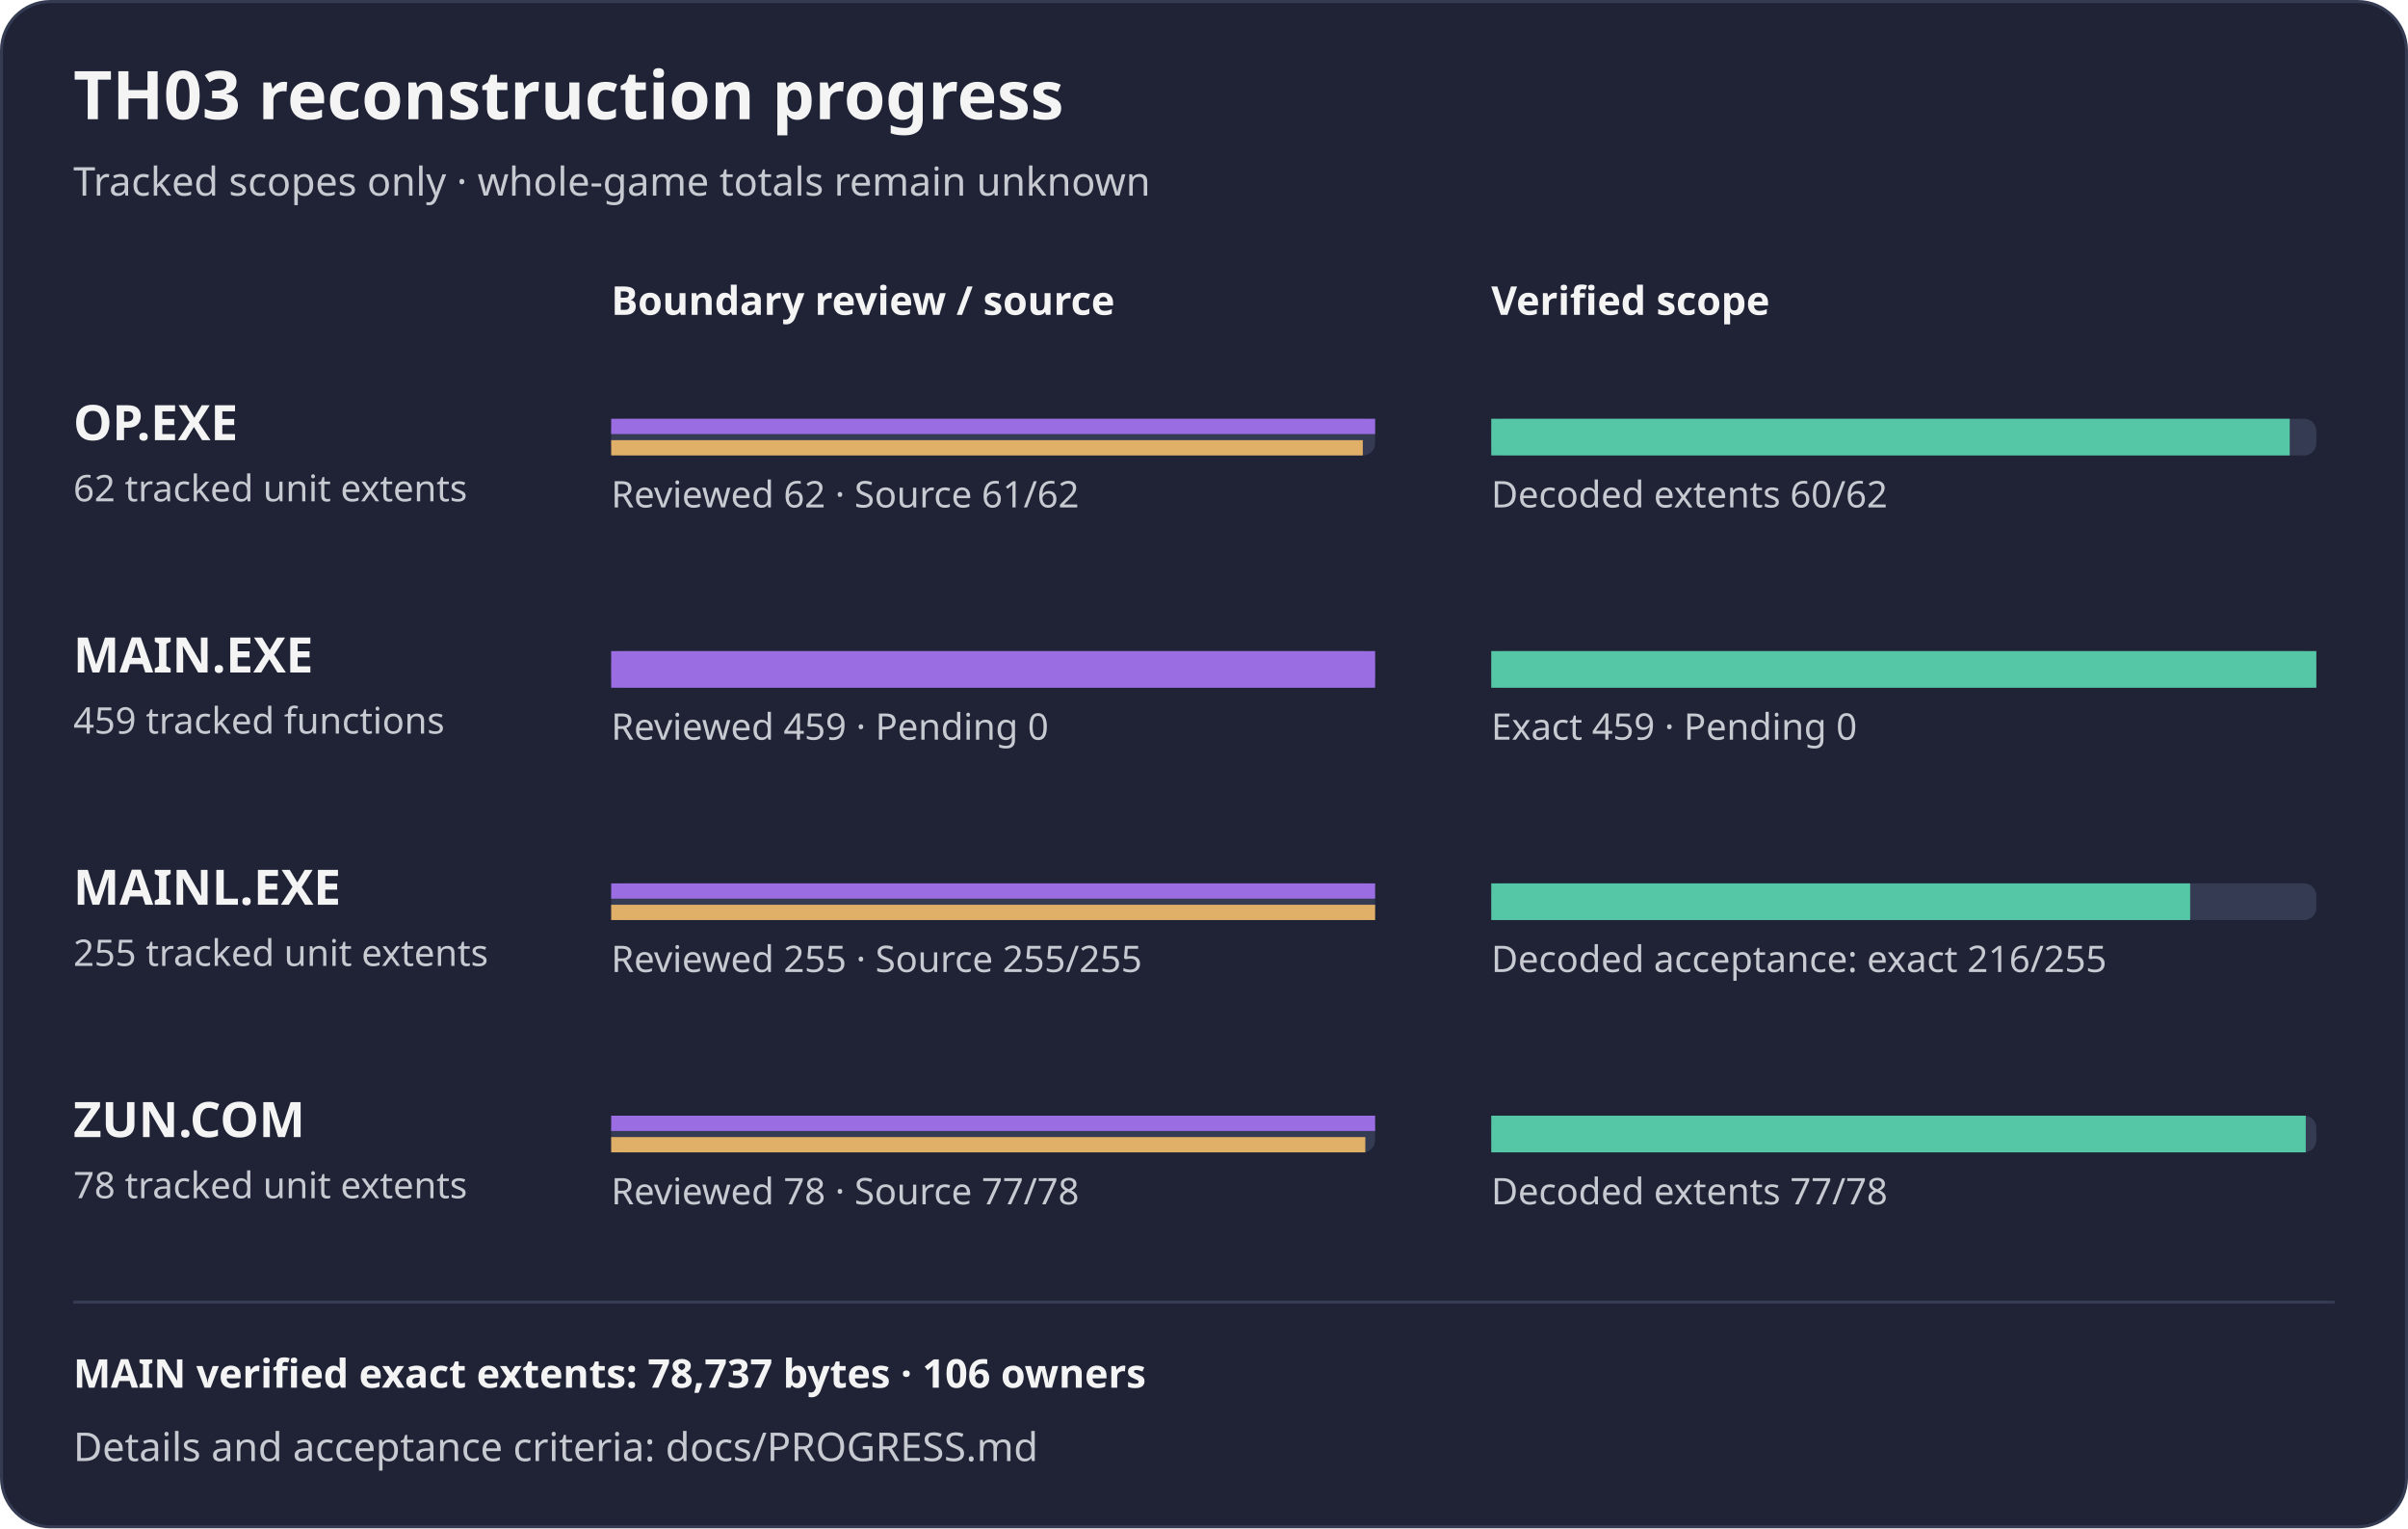
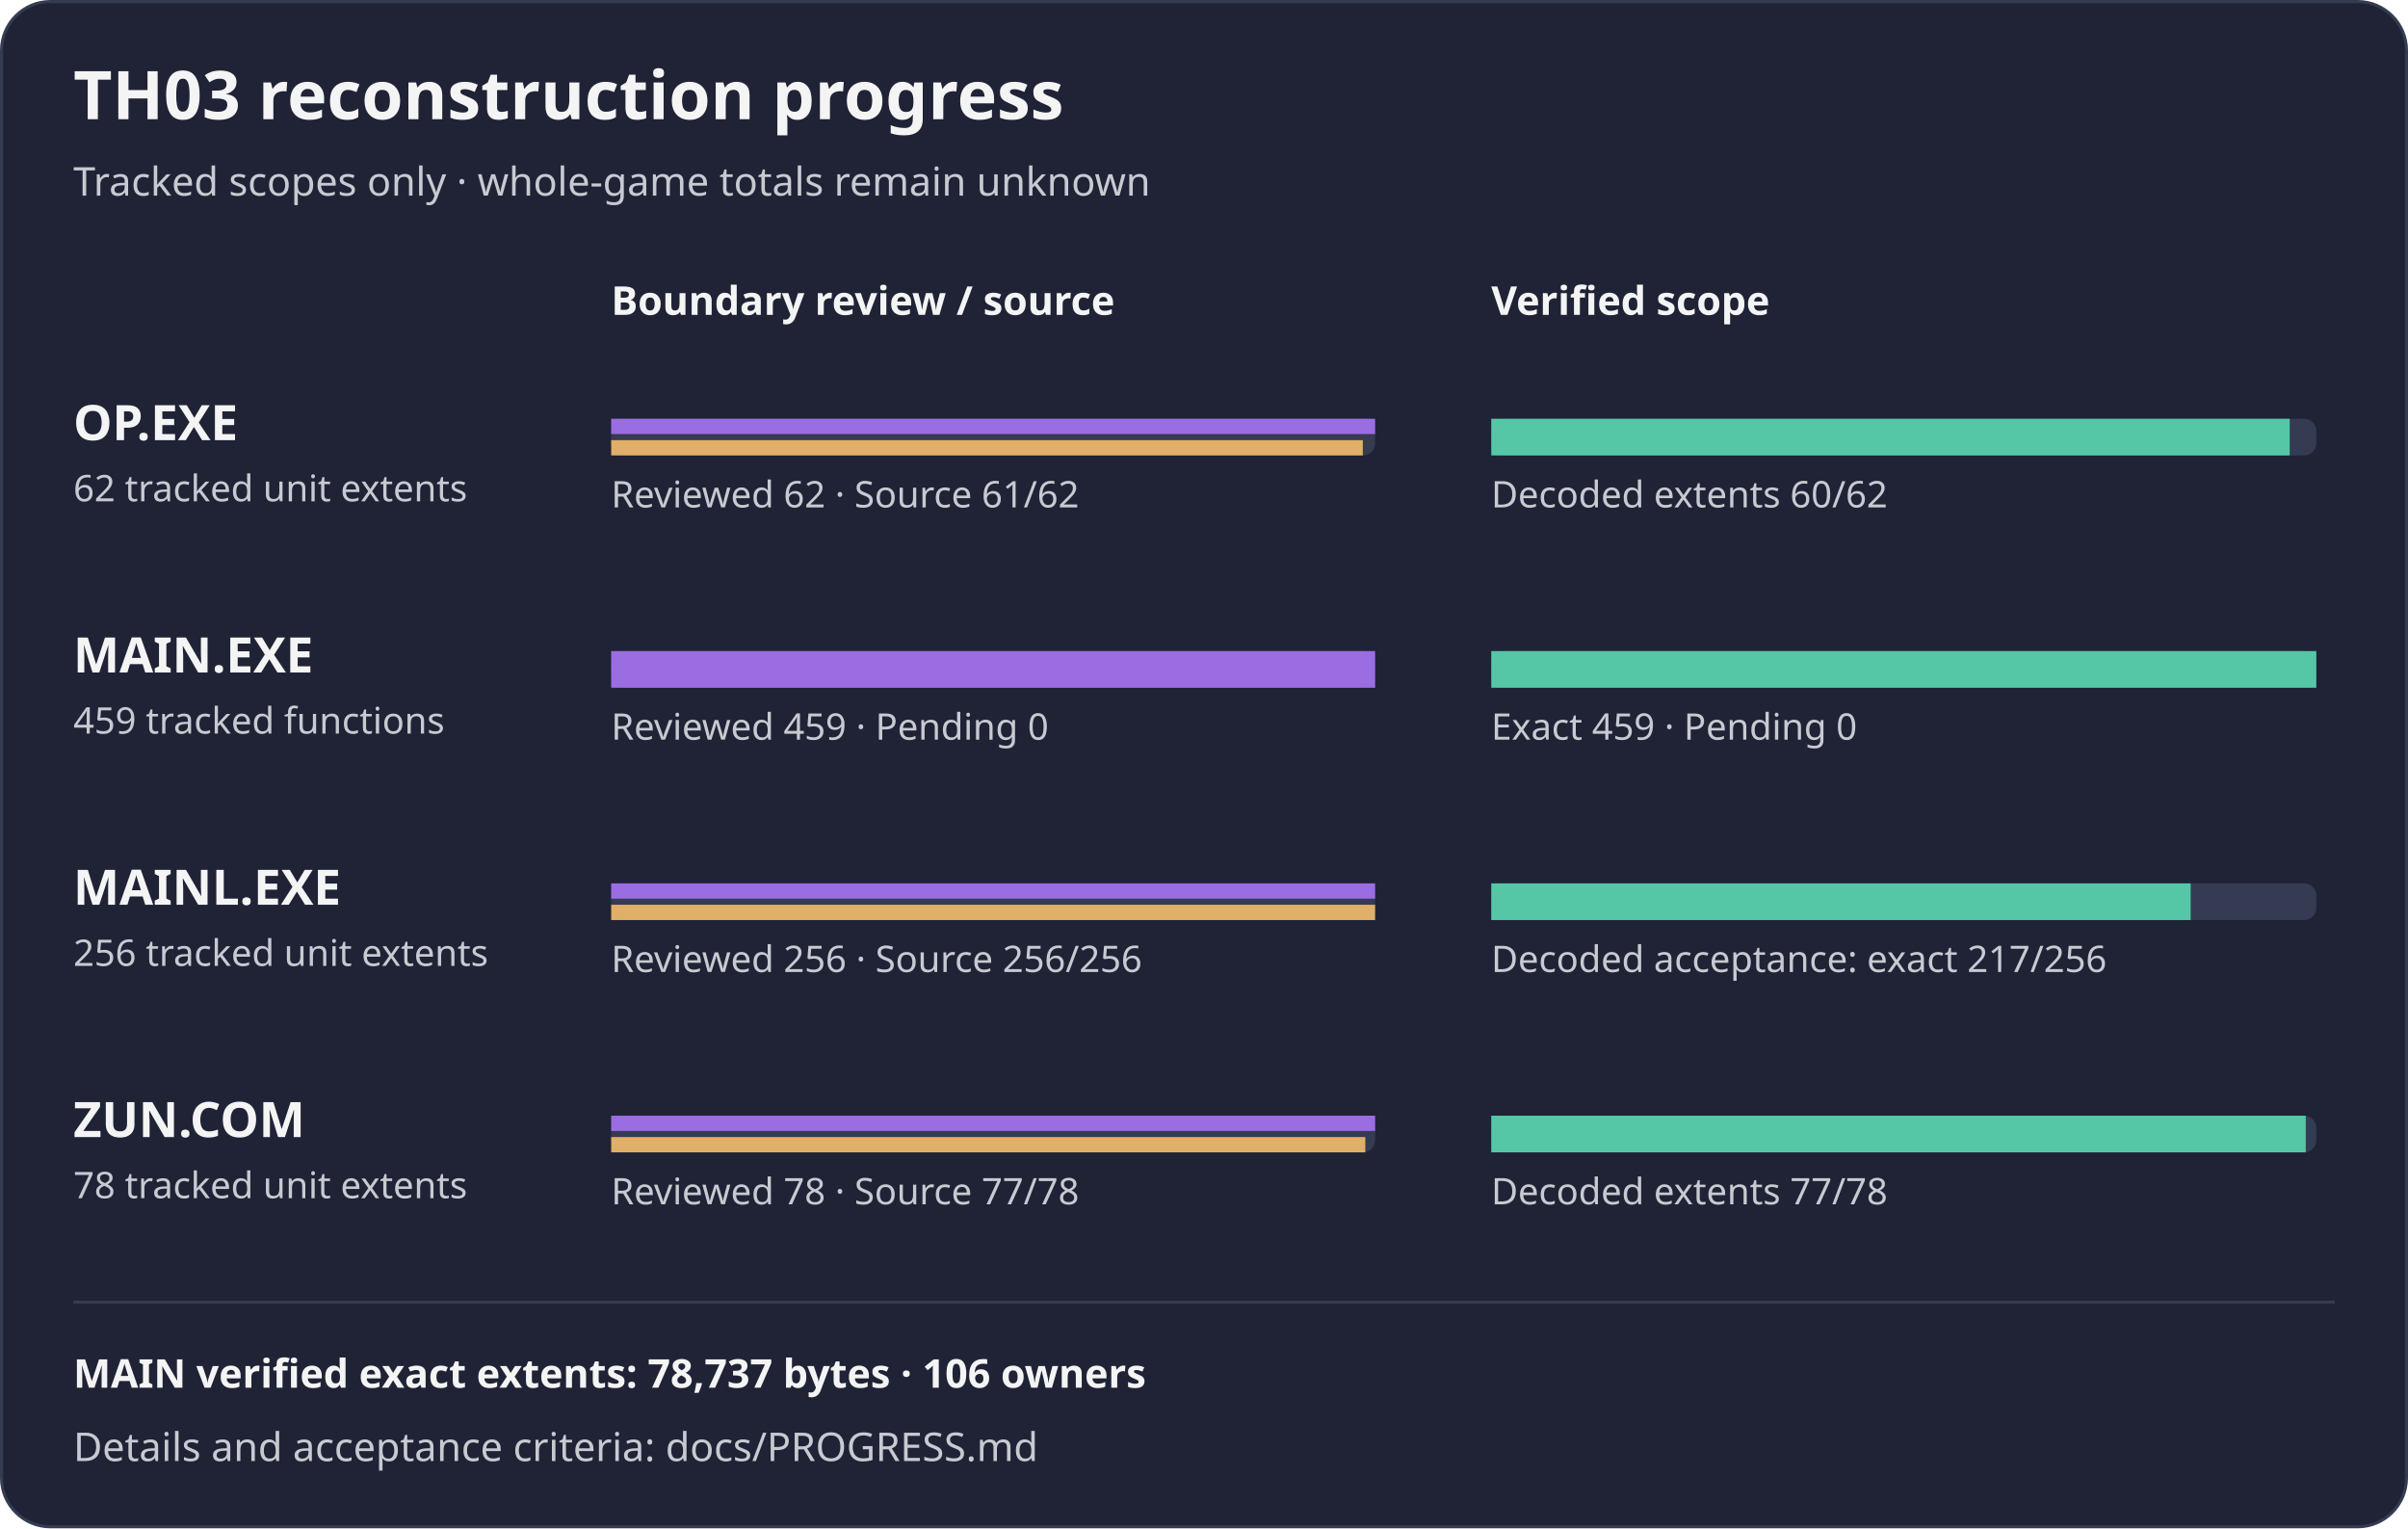
<svg xmlns="http://www.w3.org/2000/svg" width="788" height="500" viewBox="0 0 788 500" role="img" aria-label="TH03 reviewed subset reconstruction progress">
  <rect x="0.5" y="0.5" width="787" height="499" rx="16" fill="#1f2335" stroke="#353b52" />
  <text x="24" y="39" fill="#f4f4f5" font-family="sans-serif" font-size="22" font-weight="600">TH03 reconstruction progress</text>
  <text x="24" y="64" fill="#c8cad2" font-family="sans-serif" font-size="13">Tracked scopes only · whole-game totals remain unknown</text>
  <text x="200" y="103" fill="#f4f4f5" font-family="sans-serif" font-size="13" font-weight="600">Boundary review / source</text>
  <text x="488" y="103" fill="#f4f4f5" font-family="sans-serif" font-size="13" font-weight="600">Verified scope</text>
  <g aria-label="OP.EXE bars count tracked unit extents, not functions; source-present is not exact">
    <text x="24" y="144" fill="#f4f4f5" font-family="sans-serif" font-size="16" font-weight="600">OP.EXE</text>
    <text x="24" y="164" fill="#c8cad2" font-family="sans-serif" font-size="12">62 tracked unit extents</text>
    <rect x="200" y="137" width="250" height="12" rx="4" fill="#353b52" />
    <rect x="488" y="137" width="270" height="12" rx="4" fill="#353b52" />
    <rect x="200" y="137" width="250.00" height="5" fill="#9b6de3" />
    <rect x="200" y="144" width="245.97" height="5" fill="#e0af68" />
    <rect x="488" y="137" width="261.29" height="12" fill="#55c7a6" />
    <text x="200" y="166" fill="#c8cad2" font-family="sans-serif" font-size="12">Reviewed 62 · Source 61/62</text>
    <text x="488" y="166" fill="#c8cad2" font-family="sans-serif" font-size="12">Decoded extents 60/62</text>
  </g>
  <text x="24" y="220" fill="#f4f4f5" font-family="sans-serif" font-size="16" font-weight="600">MAIN.EXE</text>
  <text x="24" y="240" fill="#c8cad2" font-family="sans-serif" font-size="12">459 tracked functions</text>
  <rect x="200" y="213" width="250" height="12" rx="4" fill="#353b52" />
  <rect x="488" y="213" width="270" height="12" rx="4" fill="#353b52" />
  <rect x="200" y="213" width="250.00" height="12" fill="#9b6de3" />
  <rect x="488" y="213" width="270.00" height="12" fill="#55c7a6" />
  <text x="200" y="242" fill="#c8cad2" font-family="sans-serif" font-size="12">Reviewed 459 · Pending 0</text>
  <text x="488" y="242" fill="#c8cad2" font-family="sans-serif" font-size="12">Exact 459 · Pending 0</text>
  <g aria-label="MAINL bars count tracked unit extents, not functions; source-present is not exact">
    <text x="24" y="296" fill="#f4f4f5" font-family="sans-serif" font-size="16" font-weight="600">MAINL.EXE</text>
-     <text x="24" y="316" fill="#c8cad2" font-family="sans-serif" font-size="12">255 tracked unit extents</text>
+     <text x="24" y="316" fill="#c8cad2" font-family="sans-serif" font-size="12">256 tracked unit extents</text>
    <rect x="200" y="289" width="250" height="12" rx="4" fill="#353b52" />
    <rect x="488" y="289" width="270" height="12" rx="4" fill="#353b52" />
    <rect x="200" y="289" width="250.00" height="5" fill="#9b6de3" />
    <rect x="200" y="296" width="250.00" height="5" fill="#e0af68" />
-     <rect x="488" y="289" width="228.71" height="12" fill="#55c7a6" />
-     <text x="200" y="318" fill="#c8cad2" font-family="sans-serif" font-size="12">Reviewed 255 · Source 255/255</text>
-     <text x="488" y="318" fill="#c8cad2" font-family="sans-serif" font-size="12">Decoded acceptance: exact 216/255</text>
+     <rect x="488" y="289" width="228.87" height="12" fill="#55c7a6" />
+     <text x="200" y="318" fill="#c8cad2" font-family="sans-serif" font-size="12">Reviewed 256 · Source 256/256</text>
+     <text x="488" y="318" fill="#c8cad2" font-family="sans-serif" font-size="12">Decoded acceptance: exact 217/256</text>
  </g>
  <g aria-label="ZUN.COM bars count tracked unit extents, not functions; source-present is not exact">
    <text x="24" y="372" fill="#f4f4f5" font-family="sans-serif" font-size="16" font-weight="600">ZUN.COM</text>
    <text x="24" y="392" fill="#c8cad2" font-family="sans-serif" font-size="12">78 tracked unit extents</text>
    <rect x="200" y="365" width="250" height="12" rx="4" fill="#353b52" />
    <rect x="488" y="365" width="270" height="12" rx="4" fill="#353b52" />
    <rect x="200" y="365" width="250.00" height="5" fill="#9b6de3" />
    <rect x="200" y="372" width="246.79" height="5" fill="#e0af68" />
    <rect x="488" y="365" width="266.54" height="12" fill="#55c7a6" />
    <text x="200" y="394" fill="#c8cad2" font-family="sans-serif" font-size="12">Reviewed 78 · Source 77/78</text>
    <text x="488" y="394" fill="#c8cad2" font-family="sans-serif" font-size="12">Decoded extents 77/78</text>
  </g>
  <path d="M24 426 H764" stroke="#353b52" />
  <text x="24" y="454" fill="#f4f4f5" font-family="sans-serif" font-size="13" font-weight="600">MAIN verified exact extents: 78,737 bytes · 106 owners</text>
  <text x="24" y="478" fill="#c8cad2" font-family="sans-serif" font-size="13">Details and acceptance criteria: docs/PROGRESS.md</text>
</svg>
